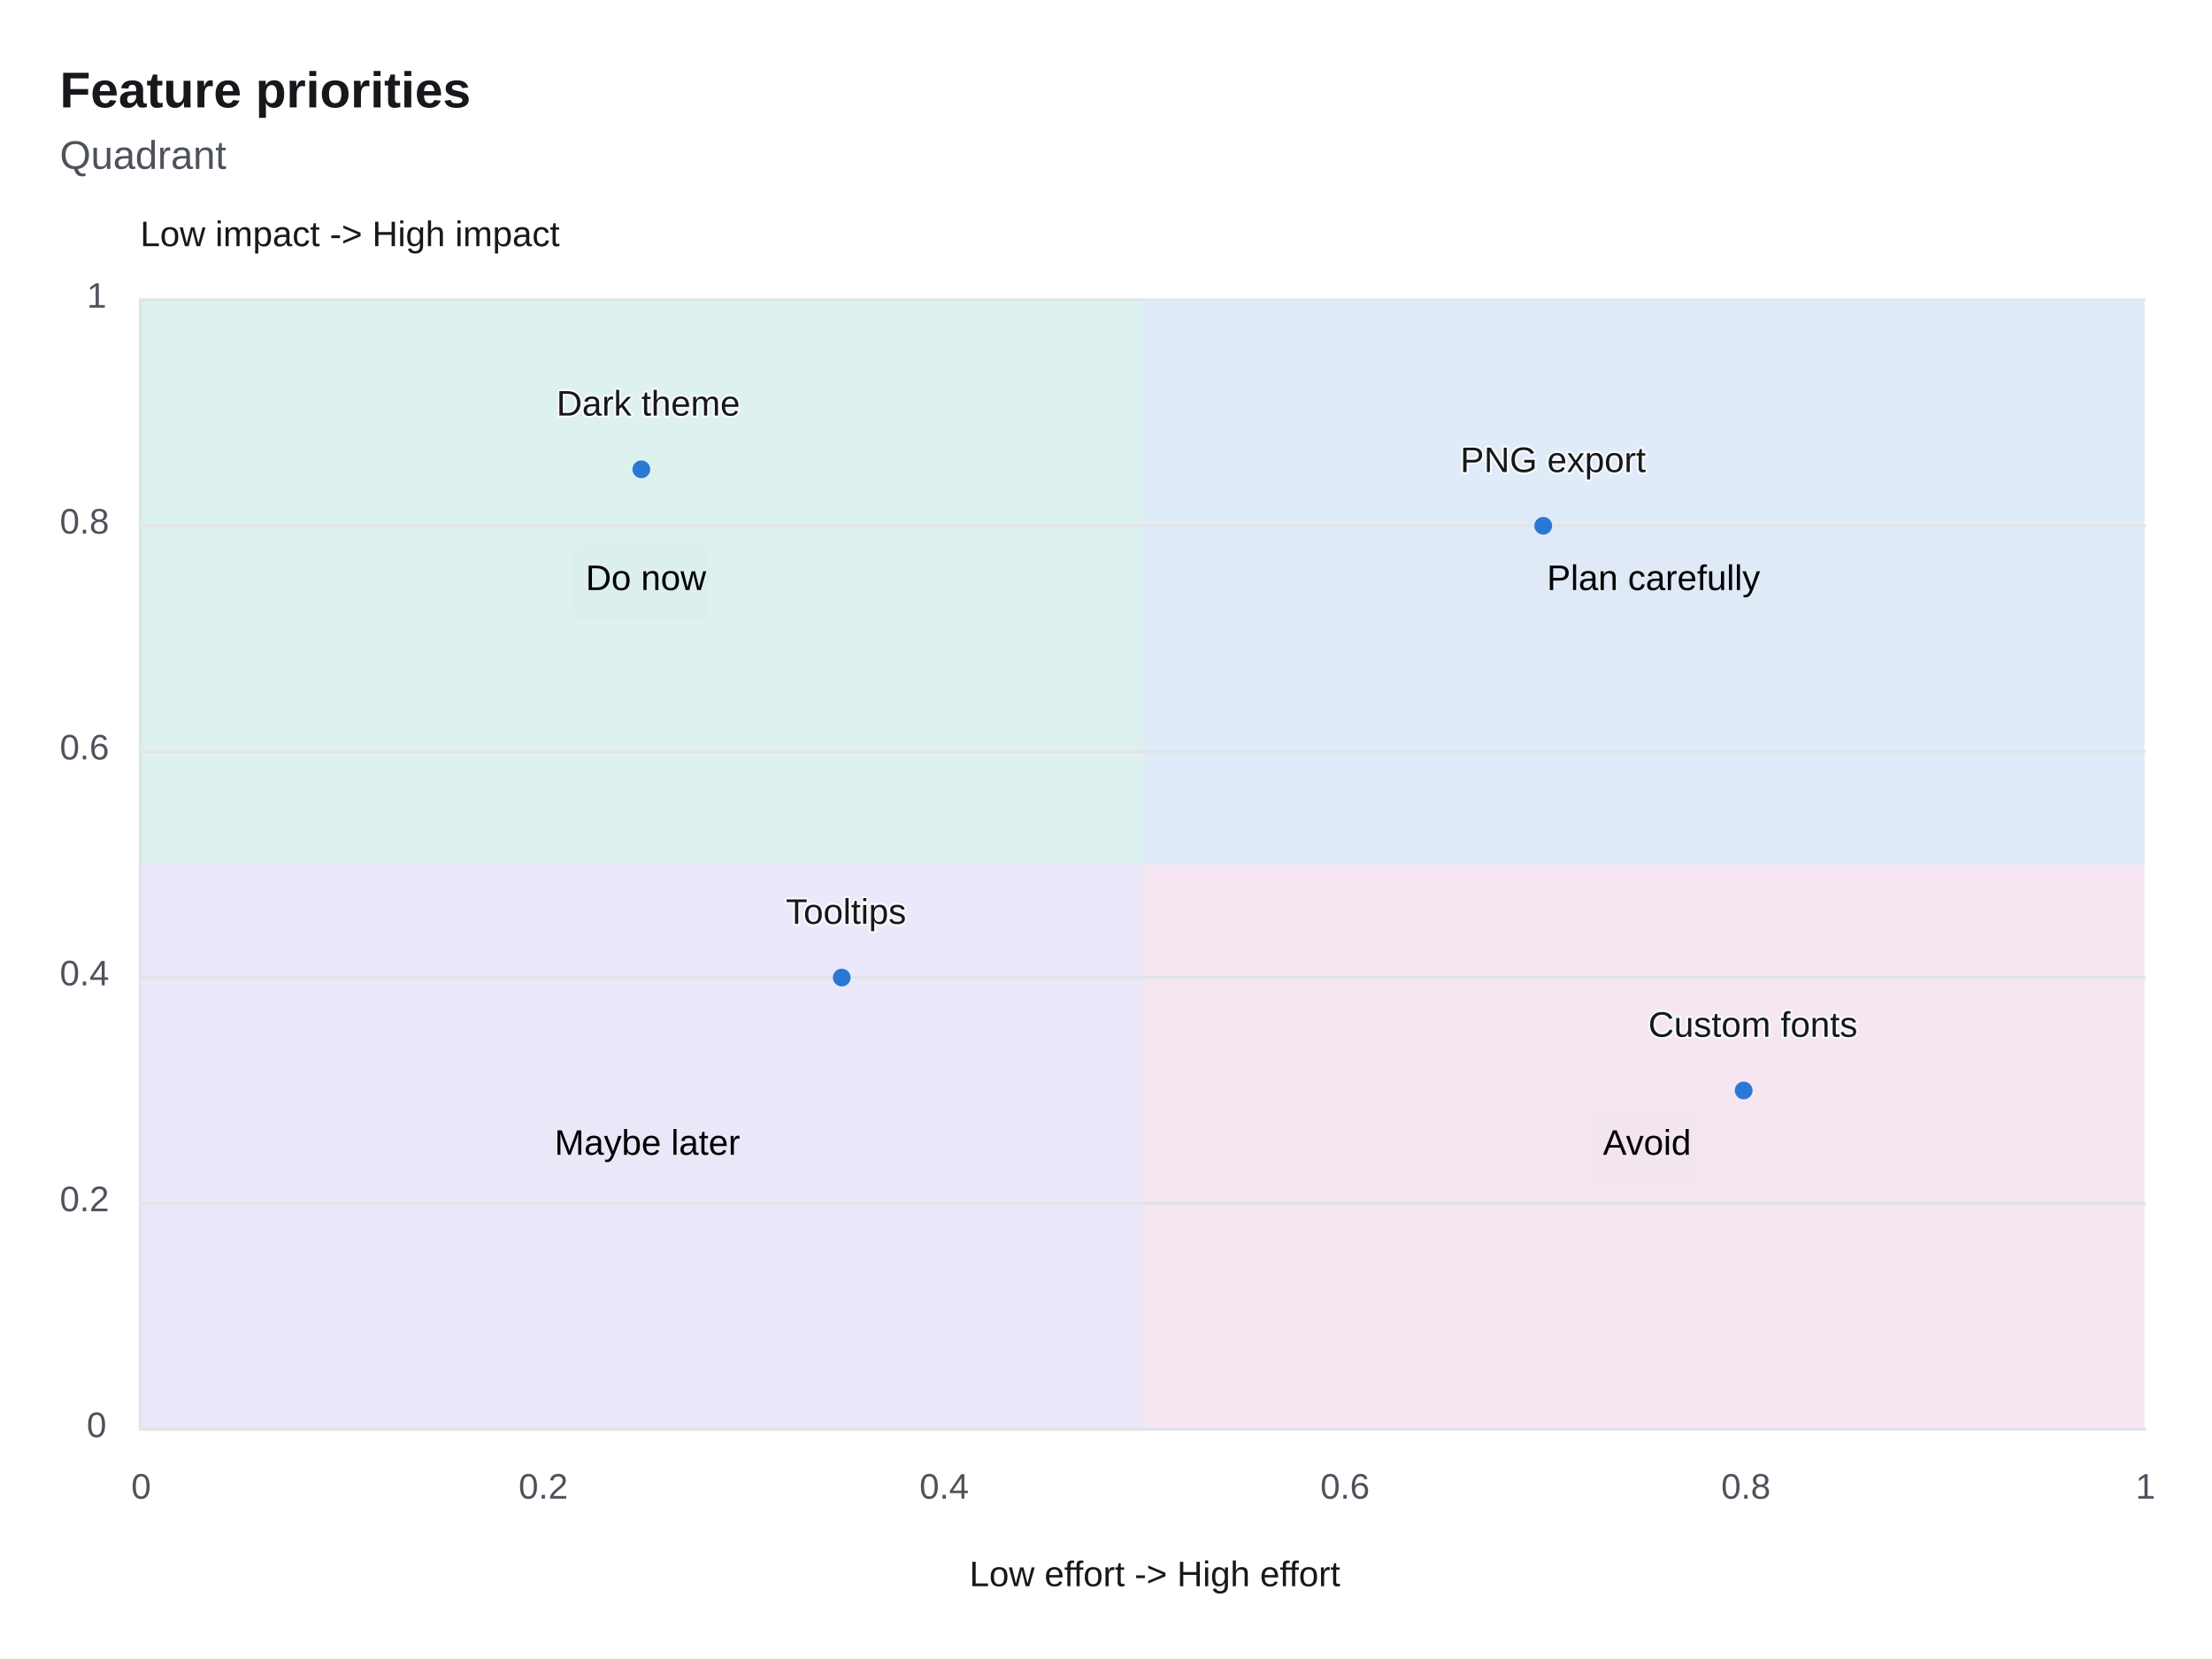
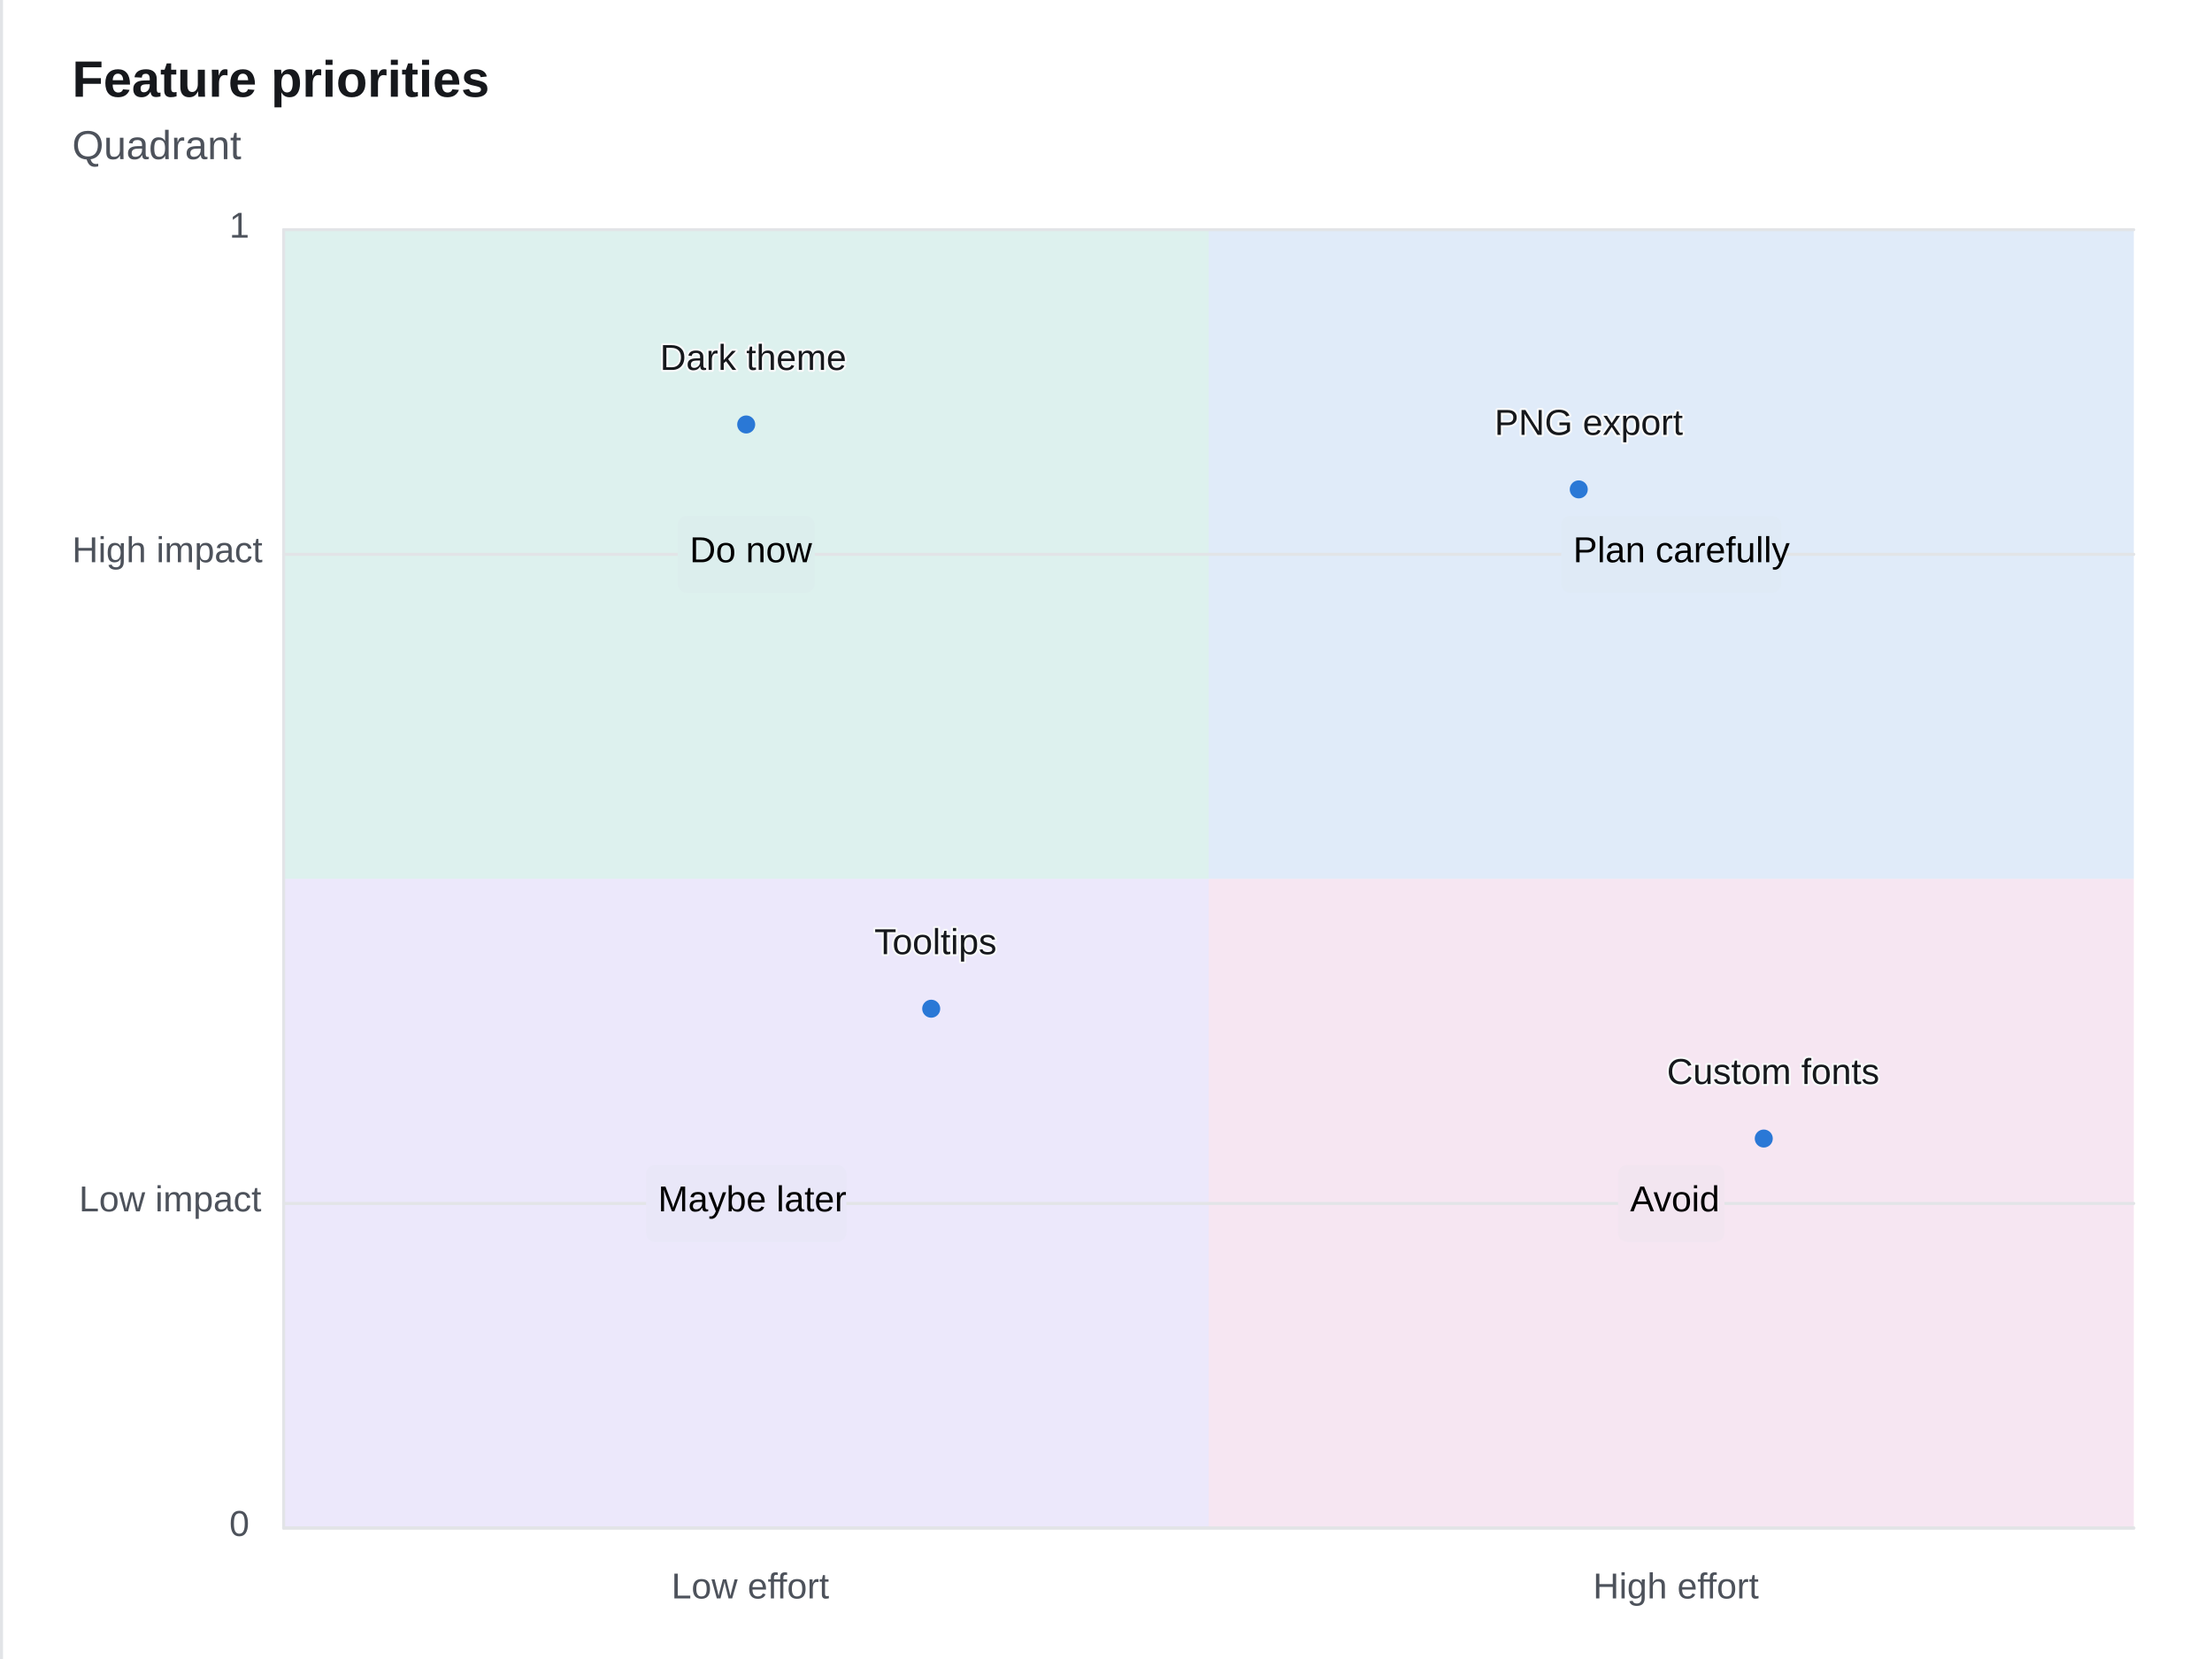
- <svg xmlns="http://www.w3.org/2000/svg" width="747" height="560" viewBox="4 3.9 747 560.3" stroke-linecap="round" stroke-linejoin="round" role="img" aria-label="Feature priorities" aria-labelledby="cfx-mm-quadrant-l-title" aria-describedby="cfx-mm-quadrant-l-description">
+ <svg xmlns="http://www.w3.org/2000/svg" width="736" height="552" viewBox="0 8 736 552" stroke-linecap="round" stroke-linejoin="round" role="img" aria-label="Feature priorities" aria-labelledby="cfx-mm-quadrant-l-title" aria-describedby="cfx-mm-quadrant-l-description">
  <defs>
    <clipPath id="cfx-mm-quadrant-l-clip-1" clipPathUnits="userSpaceOnUse">
      <rect x="24" y="24" width="712" height="522" />
    </clipPath>
    <clipPath id="cfx-mm-quadrant-l-clip-21" clipPathUnits="userSpaceOnUse">
      <rect x="24" y="75.65" width="712" height="470.35" />
    </clipPath>
  </defs>
  <rect x="0.5" y="0.5" width="759" height="569" rx="3" data-cfx-role="frame-card" fill="#FFFFFF" stroke="#E2E4E7" stroke-width="1" />
  <g clip-path="url(#cfx-mm-quadrant-l-clip-1)">
    <g data-cfx-role="frame-heading-source" data-cfx-authored-font-request="Calibri, Carlito, Segoe UI, Arial, system-ui, sans-serif|700|normal|17|">
      <g data-cfx-role="frame-heading">
        <text x="24" y="40.187" font-family="Calibri, Carlito, Segoe UI, Arial, system-ui, sans-serif" font-size="17" font-weight="700" font-style="normal" fill="#16181C" xml:space="preserve" style="white-space:pre;font-language-override:normal;font-palette:normal">Feature priorities</text>
      </g>
    </g>
    <g data-cfx-role="frame-heading-source" data-cfx-authored-font-request="Calibri, Carlito, Segoe UI, Arial, system-ui, sans-serif|400|normal|13.5|">
      <g data-cfx-role="frame-heading">
        <text x="24" y="60.954" font-family="Calibri, Carlito, Segoe UI, Arial, system-ui, sans-serif" font-size="13.5" font-weight="400" font-style="normal" fill="#4D525B" xml:space="preserve" style="white-space:pre;font-language-override:normal;font-palette:normal">Quadrant</text>
      </g>
    </g>
  </g>
  <g id="cfx-mm-quadrant-l-node-9" data-cfx-source-id="plot-region-0" data-cfx-role="plot-region" aria-label="Plan carefully" data-cfx-label="Plan carefully" data-cfx-passive="true" data-cfx-show-label="true" data-cfx-x-maximum="1" data-cfx-x-minimum="0.5" data-cfx-y-axis="primary" data-cfx-y-maximum="1" data-cfx-y-minimum="0.5">
-     <rect x="389.798" y="105.228" width="338.605" height="190.808" rx="0" data-cfx-role="plot-region-fill" fill="rgba(42,120,214,0.141)" stroke="none" stroke-width="1" />
+     <rect x="402.181" y="84.439" width="307.798" height="215.991" rx="0" data-cfx-role="plot-region-fill" fill="rgba(42,120,214,0.141)" stroke="none" stroke-width="1" />
  </g>
  <g id="cfx-mm-quadrant-l-node-12" data-cfx-source-id="plot-region-1" data-cfx-role="plot-region" aria-label="Do now" data-cfx-label="Do now" data-cfx-passive="true" data-cfx-show-label="true" data-cfx-x-maximum="0.5" data-cfx-x-minimum="0" data-cfx-y-axis="primary" data-cfx-y-maximum="1" data-cfx-y-minimum="0.5">
-     <rect x="51.193" y="105.228" width="338.605" height="190.808" rx="0" data-cfx-role="plot-region-fill" fill="rgba(15,159,140,0.141)" stroke="none" stroke-width="1" />
+     <rect x="94.383" y="84.439" width="307.798" height="215.991" rx="0" data-cfx-role="plot-region-fill" fill="rgba(15,159,140,0.141)" stroke="none" stroke-width="1" />
  </g>
  <g id="cfx-mm-quadrant-l-node-15" data-cfx-source-id="plot-region-2" data-cfx-role="plot-region" aria-label="Maybe later" data-cfx-label="Maybe later" data-cfx-passive="true" data-cfx-show-label="true" data-cfx-x-maximum="0.5" data-cfx-x-minimum="0" data-cfx-y-axis="primary" data-cfx-y-maximum="0.5" data-cfx-y-minimum="0">
-     <rect x="51.193" y="296.036" width="338.605" height="190.808" rx="0" data-cfx-role="plot-region-fill" fill="rgba(123,97,232,0.141)" stroke="none" stroke-width="1" />
+     <rect x="94.383" y="300.43" width="307.798" height="215.991" rx="0" data-cfx-role="plot-region-fill" fill="rgba(123,97,232,0.141)" stroke="none" stroke-width="1" />
  </g>
  <g id="cfx-mm-quadrant-l-node-18" data-cfx-source-id="plot-region-3" data-cfx-role="plot-region" aria-label="Avoid" data-cfx-label="Avoid" data-cfx-passive="true" data-cfx-show-label="true" data-cfx-x-maximum="1" data-cfx-x-minimum="0.5" data-cfx-y-axis="primary" data-cfx-y-maximum="0.5" data-cfx-y-minimum="0">
-     <rect x="389.798" y="296.036" width="338.605" height="190.808" rx="0" data-cfx-role="plot-region-fill" fill="rgba(194,79,168,0.141)" stroke="none" stroke-width="1" />
+     <rect x="402.181" y="300.43" width="307.798" height="215.991" rx="0" data-cfx-role="plot-region-fill" fill="rgba(194,79,168,0.141)" stroke="none" stroke-width="1" />
  </g>
  <g clip-path="url(#cfx-mm-quadrant-l-clip-21)">
-     <line x1="51.193" y1="486.844" x2="728.403" y2="486.844" data-cfx-role="grid-y" fill="none" stroke="#E2E4E7" stroke-width="1" />
-     <line x1="51.193" y1="410.521" x2="728.403" y2="410.521" data-cfx-role="grid-y" fill="none" stroke="#E2E4E7" stroke-width="1" />
-     <line x1="51.193" y1="334.198" x2="728.403" y2="334.198" data-cfx-role="grid-y" fill="none" stroke="#E2E4E7" stroke-width="1" />
-     <line x1="51.193" y1="257.874" x2="728.403" y2="257.874" data-cfx-role="grid-y" fill="none" stroke="#E2E4E7" stroke-width="1" />
-     <line x1="51.193" y1="181.551" x2="728.403" y2="181.551" data-cfx-role="grid-y" fill="none" stroke="#E2E4E7" stroke-width="1" />
-     <line x1="51.193" y1="105.228" x2="728.403" y2="105.228" data-cfx-role="grid-y" fill="none" stroke="#E2E4E7" stroke-width="1" />
-     <line x1="51.193" y1="486.844" x2="728.403" y2="486.844" data-cfx-role="axis-x" fill="none" stroke="#E2E4E7" stroke-width="1" />
+     <line x1="94.383" y1="516.422" x2="709.979" y2="516.422" data-cfx-role="grid-y" fill="none" stroke="#E2E4E7" stroke-width="1" />
+     <line x1="94.383" y1="408.426" x2="709.979" y2="408.426" data-cfx-role="grid-y" fill="none" stroke="#E2E4E7" stroke-width="1" />
+     <line x1="94.383" y1="192.435" x2="709.979" y2="192.435" data-cfx-role="grid-y" fill="none" stroke="#E2E4E7" stroke-width="1" />
+     <line x1="94.383" y1="84.439" x2="709.979" y2="84.439" data-cfx-role="grid-y" fill="none" stroke="#E2E4E7" stroke-width="1" />
+     <line x1="94.383" y1="516.422" x2="709.979" y2="516.422" data-cfx-role="axis-x" fill="none" stroke="#E2E4E7" stroke-width="1" />
    <g data-cfx-role="axis-x-label">
-       <text x="48.152" y="510.27" font-family="Calibri, Carlito, Segoe UI, Arial, system-ui, sans-serif" font-size="12" font-weight="400" font-style="normal" fill="#4D525B" xml:space="preserve" style="white-space:pre;font-language-override:normal;font-palette:normal">0</text>
+       <text x="223.4" y="539.848" font-family="Calibri, Carlito, Segoe UI, Arial, system-ui, sans-serif" font-size="12" font-weight="400" font-style="normal" fill="#4D525B" xml:space="preserve" style="white-space:pre;font-language-override:normal;font-palette:normal">Low effort</text>
    </g>
    <g data-cfx-role="axis-x-label">
-       <text x="179.039" y="510.27" font-family="Calibri, Carlito, Segoe UI, Arial, system-ui, sans-serif" font-size="12" font-weight="400" font-style="normal" fill="#4D525B" xml:space="preserve" style="white-space:pre;font-language-override:normal;font-palette:normal">0.2</text>
+       <text x="530.058" y="539.848" font-family="Calibri, Carlito, Segoe UI, Arial, system-ui, sans-serif" font-size="12" font-weight="400" font-style="normal" fill="#4D525B" xml:space="preserve" style="white-space:pre;font-language-override:normal;font-palette:normal">High effort</text>
    </g>
-     <g data-cfx-role="axis-x-label">
-       <text x="314.481" y="510.27" font-family="Calibri, Carlito, Segoe UI, Arial, system-ui, sans-serif" font-size="12" font-weight="400" font-style="normal" fill="#4D525B" xml:space="preserve" style="white-space:pre;font-language-override:normal;font-palette:normal">0.4</text>
-     </g>
-     <g data-cfx-role="axis-x-label">
-       <text x="449.923" y="510.27" font-family="Calibri, Carlito, Segoe UI, Arial, system-ui, sans-serif" font-size="12" font-weight="400" font-style="normal" fill="#4D525B" xml:space="preserve" style="white-space:pre;font-language-override:normal;font-palette:normal">0.6</text>
-     </g>
-     <g data-cfx-role="axis-x-label">
-       <text x="585.365" y="510.27" font-family="Calibri, Carlito, Segoe UI, Arial, system-ui, sans-serif" font-size="12" font-weight="400" font-style="normal" fill="#4D525B" xml:space="preserve" style="white-space:pre;font-language-override:normal;font-palette:normal">0.8</text>
-     </g>
-     <g data-cfx-role="axis-x-label">
-       <text x="725.362" y="510.27" font-family="Calibri, Carlito, Segoe UI, Arial, system-ui, sans-serif" font-size="12" font-weight="400" font-style="normal" fill="#4D525B" xml:space="preserve" style="white-space:pre;font-language-override:normal;font-palette:normal">1</text>
-     </g>
-     <g data-cfx-role="axis-x-title">
-       <text x="331.357" y="539.848" font-family="Calibri, Carlito, Segoe UI, Arial, system-ui, sans-serif" font-size="12" font-weight="400" font-style="normal" fill="#16181C" xml:space="preserve" style="white-space:pre;font-language-override:normal;font-palette:normal">Low effort -&gt; High effort</text>
-     </g>
-     <line x1="51.193" y1="105.228" x2="51.193" y2="486.844" data-cfx-role="axis-y" fill="none" stroke="#E2E4E7" stroke-width="1" />
+     <line x1="94.383" y1="84.439" x2="94.383" y2="516.422" data-cfx-role="axis-y" fill="none" stroke="#E2E4E7" stroke-width="1" />
    <g data-cfx-role="axis-y-label">
-       <text x="33.111" y="489.48" font-family="Calibri, Carlito, Segoe UI, Arial, system-ui, sans-serif" font-size="12" font-weight="400" font-style="normal" fill="#4D525B" xml:space="preserve" style="white-space:pre;font-language-override:normal;font-palette:normal">0</text>
+       <text x="76.301" y="519.059" font-family="Calibri, Carlito, Segoe UI, Arial, system-ui, sans-serif" font-size="12" font-weight="400" font-style="normal" fill="#4D525B" xml:space="preserve" style="white-space:pre;font-language-override:normal;font-palette:normal">0</text>
    </g>
    <g data-cfx-role="axis-y-label">
-       <text x="24" y="413.157" font-family="Calibri, Carlito, Segoe UI, Arial, system-ui, sans-serif" font-size="12" font-weight="400" font-style="normal" fill="#4D525B" xml:space="preserve" style="white-space:pre;font-language-override:normal;font-palette:normal">0.2</text>
+       <text x="26.279" y="411.063" font-family="Calibri, Carlito, Segoe UI, Arial, system-ui, sans-serif" font-size="12" font-weight="400" font-style="normal" fill="#4D525B" xml:space="preserve" style="white-space:pre;font-language-override:normal;font-palette:normal">Low impact</text>
    </g>
    <g data-cfx-role="axis-y-label">
-       <text x="24" y="336.834" font-family="Calibri, Carlito, Segoe UI, Arial, system-ui, sans-serif" font-size="12" font-weight="400" font-style="normal" fill="#4D525B" xml:space="preserve" style="white-space:pre;font-language-override:normal;font-palette:normal">0.4</text>
+       <text x="24" y="195.071" font-family="Calibri, Carlito, Segoe UI, Arial, system-ui, sans-serif" font-size="12" font-weight="400" font-style="normal" fill="#4D525B" xml:space="preserve" style="white-space:pre;font-language-override:normal;font-palette:normal">High impact</text>
    </g>
    <g data-cfx-role="axis-y-label">
-       <text x="24" y="260.511" font-family="Calibri, Carlito, Segoe UI, Arial, system-ui, sans-serif" font-size="12" font-weight="400" font-style="normal" fill="#4D525B" xml:space="preserve" style="white-space:pre;font-language-override:normal;font-palette:normal">0.6</text>
-     </g>
-     <g data-cfx-role="axis-y-label">
-       <text x="24" y="184.188" font-family="Calibri, Carlito, Segoe UI, Arial, system-ui, sans-serif" font-size="12" font-weight="400" font-style="normal" fill="#4D525B" xml:space="preserve" style="white-space:pre;font-language-override:normal;font-palette:normal">0.8</text>
-     </g>
-     <g data-cfx-role="axis-y-label">
-       <text x="33.111" y="107.865" font-family="Calibri, Carlito, Segoe UI, Arial, system-ui, sans-serif" font-size="12" font-weight="400" font-style="normal" fill="#4D525B" xml:space="preserve" style="white-space:pre;font-language-override:normal;font-palette:normal">1</text>
-     </g>
-     <g data-cfx-role="axis-y-title">
-       <text x="51.193" y="87.076" font-family="Calibri, Carlito, Segoe UI, Arial, system-ui, sans-serif" font-size="12" font-weight="400" font-style="normal" fill="#16181C" xml:space="preserve" style="white-space:pre;font-language-override:normal;font-palette:normal">Low impact -&gt; High impact</text>
+       <text x="76.301" y="87.076" font-family="Calibri, Carlito, Segoe UI, Arial, system-ui, sans-serif" font-size="12" font-weight="400" font-style="normal" fill="#4D525B" xml:space="preserve" style="white-space:pre;font-language-override:normal;font-palette:normal">1</text>
    </g>
  </g>
-   <g id="cfx-mm-quadrant-l-node-45" data-cfx-source-id="series-0" data-cfx-role="series" aria-label="Quadrant point" data-cfx-coordinate-system="cartesian" data-cfx-decimation="" data-cfx-kind="Scatter" data-cfx-pin-state-colors="false" data-cfx-rendered-points="4" data-cfx-semantic-role="mermaid-quadrant-point" data-cfx-series="0" data-cfx-series-key="cfx:auto:1" data-cfx-series-name="Quadrant point" data-cfx-series-scope="local" data-cfx-source-points="4" data-cfx-state="none">
-     <g id="cfx-mm-quadrant-l-node-46" data-cfx-source-id="series-0-point-0" data-cfx-role="point" aria-label="Quadrant point: Dark theme (0.25, 0.85)" data-cfx-authored-label="Dark theme" data-cfx-axis="primary" data-cfx-display-label="0.25" data-cfx-fill-pattern="None" data-cfx-formatted-value="0.85" data-cfx-formatted-x="0.25" data-cfx-label="Dark theme" data-cfx-point="0" data-cfx-semantic-role="mermaid-quadrant-point" data-cfx-series="0" data-cfx-series-key="cfx:auto:1" data-cfx-series-scope="local" data-cfx-source-point="0" data-cfx-state="none" data-cfx-x="0.25" data-cfx-y="0.84999999999999998">
-       <ellipse cx="220.496" cy="162.47" rx="3" ry="3" data-cfx-role="mermaid-quadrant-point" fill="#2A78D6" stroke="none" stroke-width="0" />
+   <g id="cfx-mm-quadrant-l-node-35" data-cfx-source-id="series-0" data-cfx-role="series" aria-label="Quadrant point" data-cfx-coordinate-system="cartesian" data-cfx-decimation="" data-cfx-kind="Scatter" data-cfx-pin-state-colors="false" data-cfx-rendered-points="4" data-cfx-semantic-role="mermaid-quadrant-point" data-cfx-series="0" data-cfx-series-key="cfx:auto:1" data-cfx-series-name="Quadrant point" data-cfx-series-scope="local" data-cfx-source-points="4" data-cfx-state="none">
+     <g id="cfx-mm-quadrant-l-node-36" data-cfx-source-id="series-0-point-0" data-cfx-role="point" aria-label="Quadrant point: Dark theme (0.25, 0.85)" data-cfx-authored-label="Dark theme" data-cfx-axis="primary" data-cfx-display-label="Low effort" data-cfx-fill-pattern="None" data-cfx-formatted-value="0.85" data-cfx-formatted-x="Low effort" data-cfx-label="Dark theme" data-cfx-point="0" data-cfx-semantic-role="mermaid-quadrant-point" data-cfx-series="0" data-cfx-series-key="cfx:auto:1" data-cfx-series-scope="local" data-cfx-source-point="0" data-cfx-state="none" data-cfx-x="0.25" data-cfx-y="0.84999999999999998">
+       <ellipse cx="248.282" cy="149.236" rx="3" ry="3" data-cfx-role="mermaid-quadrant-point" fill="#2A78D6" stroke="none" stroke-width="0" />
    </g>
-     <g id="cfx-mm-quadrant-l-node-49" data-cfx-source-id="series-0-point-1" data-cfx-role="point" aria-label="Quadrant point: PNG export (0.7, 0.8)" data-cfx-authored-label="PNG export" data-cfx-axis="primary" data-cfx-display-label="0.7" data-cfx-fill-pattern="None" data-cfx-formatted-value="0.8" data-cfx-formatted-x="0.7" data-cfx-label="PNG export" data-cfx-point="1" data-cfx-semantic-role="mermaid-quadrant-point" data-cfx-series="0" data-cfx-series-key="cfx:auto:1" data-cfx-series-scope="local" data-cfx-source-point="1" data-cfx-state="none" data-cfx-x="0.69999999999999996" data-cfx-y="0.80000000000000004">
-       <ellipse cx="525.24" cy="181.551" rx="3" ry="3" data-cfx-role="mermaid-quadrant-point" fill="#2A78D6" stroke="none" stroke-width="0" />
+     <g id="cfx-mm-quadrant-l-node-39" data-cfx-source-id="series-0-point-1" data-cfx-role="point" aria-label="Quadrant point: PNG export (0.7, 0.8)" data-cfx-authored-label="PNG export" data-cfx-axis="primary" data-cfx-display-label="0.7" data-cfx-fill-pattern="None" data-cfx-formatted-value="0.8" data-cfx-formatted-x="0.7" data-cfx-label="PNG export" data-cfx-point="1" data-cfx-semantic-role="mermaid-quadrant-point" data-cfx-series="0" data-cfx-series-key="cfx:auto:1" data-cfx-series-scope="local" data-cfx-source-point="1" data-cfx-state="none" data-cfx-x="0.69999999999999996" data-cfx-y="0.80000000000000004">
+       <ellipse cx="525.3" cy="170.836" rx="3" ry="3" data-cfx-role="mermaid-quadrant-point" fill="#2A78D6" stroke="none" stroke-width="0" />
    </g>
-     <g id="cfx-mm-quadrant-l-node-52" data-cfx-source-id="series-0-point-2" data-cfx-role="point" aria-label="Quadrant point: Tooltips (0.35, 0.4)" data-cfx-authored-label="Tooltips" data-cfx-axis="primary" data-cfx-display-label="0.35" data-cfx-fill-pattern="None" data-cfx-formatted-value="0.4" data-cfx-formatted-x="0.35" data-cfx-label="Tooltips" data-cfx-point="2" data-cfx-semantic-role="mermaid-quadrant-point" data-cfx-series="0" data-cfx-series-key="cfx:auto:1" data-cfx-series-scope="local" data-cfx-source-point="2" data-cfx-state="none" data-cfx-x="0.34999999999999998" data-cfx-y="0.40000000000000002">
-       <ellipse cx="288.217" cy="334.198" rx="3" ry="3" data-cfx-role="mermaid-quadrant-point" fill="#2A78D6" stroke="none" stroke-width="0" />
+     <g id="cfx-mm-quadrant-l-node-42" data-cfx-source-id="series-0-point-2" data-cfx-role="point" aria-label="Quadrant point: Tooltips (0.35, 0.4)" data-cfx-authored-label="Tooltips" data-cfx-axis="primary" data-cfx-display-label="0.35" data-cfx-fill-pattern="None" data-cfx-formatted-value="0.4" data-cfx-formatted-x="0.35" data-cfx-label="Tooltips" data-cfx-point="2" data-cfx-semantic-role="mermaid-quadrant-point" data-cfx-series="0" data-cfx-series-key="cfx:auto:1" data-cfx-series-scope="local" data-cfx-source-point="2" data-cfx-state="none" data-cfx-x="0.34999999999999998" data-cfx-y="0.40000000000000002">
+       <ellipse cx="309.841" cy="343.629" rx="3" ry="3" data-cfx-role="mermaid-quadrant-point" fill="#2A78D6" stroke="none" stroke-width="0" />
    </g>
-     <g id="cfx-mm-quadrant-l-node-55" data-cfx-source-id="series-0-point-3" data-cfx-role="point" aria-label="Quadrant point: Custom fonts (0.8, 0.3)" data-cfx-authored-label="Custom fonts" data-cfx-axis="primary" data-cfx-display-label="0.8" data-cfx-fill-pattern="None" data-cfx-formatted-value="0.3" data-cfx-formatted-x="0.8" data-cfx-label="Custom fonts" data-cfx-point="3" data-cfx-semantic-role="mermaid-quadrant-point" data-cfx-series="0" data-cfx-series-key="cfx:auto:1" data-cfx-series-scope="local" data-cfx-source-point="3" data-cfx-state="none" data-cfx-x="0.80000000000000004" data-cfx-y="0.29999999999999999">
-       <ellipse cx="592.961" cy="372.359" rx="3" ry="3" data-cfx-role="mermaid-quadrant-point" fill="#2A78D6" stroke="none" stroke-width="0" />
+     <g id="cfx-mm-quadrant-l-node-45" data-cfx-source-id="series-0-point-3" data-cfx-role="point" aria-label="Quadrant point: Custom fonts (0.8, 0.3)" data-cfx-authored-label="Custom fonts" data-cfx-axis="primary" data-cfx-display-label="0.8" data-cfx-fill-pattern="None" data-cfx-formatted-value="0.3" data-cfx-formatted-x="0.8" data-cfx-label="Custom fonts" data-cfx-point="3" data-cfx-semantic-role="mermaid-quadrant-point" data-cfx-series="0" data-cfx-series-key="cfx:auto:1" data-cfx-series-scope="local" data-cfx-source-point="3" data-cfx-state="none" data-cfx-x="0.80000000000000004" data-cfx-y="0.29999999999999999">
+       <ellipse cx="586.859" cy="386.827" rx="3" ry="3" data-cfx-role="mermaid-quadrant-point" fill="#2A78D6" stroke="none" stroke-width="0" />
    </g>
  </g>
-   <g id="cfx-mm-quadrant-l-node-59" data-cfx-source-id="plot-region-0-caption" data-cfx-role="plot-region-caption" aria-label="Plan carefully" data-cfx-label="Plan carefully" data-cfx-passive="true" data-cfx-show-label="true" data-cfx-x-maximum="1" data-cfx-x-minimum="0.5" data-cfx-y-axis="primary" data-cfx-y-maximum="1" data-cfx-y-minimum="0.5">
-     <rect x="522.482" y="187.843" width="73.238" height="25.578" rx="3" data-cfx-role="plot-region-label-backplate" fill="#DFEAF6" stroke="none" stroke-width="1" />
+   <g id="cfx-mm-quadrant-l-node-49" data-cfx-source-id="plot-region-0-caption" data-cfx-role="plot-region-caption" aria-label="Plan carefully" data-cfx-label="Plan carefully" data-cfx-passive="true" data-cfx-show-label="true" data-cfx-x-maximum="1" data-cfx-x-minimum="0.5" data-cfx-y-axis="primary" data-cfx-y-maximum="1" data-cfx-y-minimum="0.5">
+     <rect x="519.46" y="179.646" width="73.238" height="25.578" rx="3" data-cfx-role="plot-region-label-backplate" fill="#DFEAF6" stroke="none" stroke-width="1" />
    <g data-cfx-role="plot-region-label">
-       <text x="526.482" y="203.269" font-family="Calibri, Carlito, Segoe UI, Arial, system-ui, sans-serif" font-size="12" font-weight="400" font-style="normal" fill="#000000" xml:space="preserve" style="white-space:pre;font-language-override:normal;font-palette:normal">Plan carefully</text>
+       <text x="523.46" y="195.071" font-family="Calibri, Carlito, Segoe UI, Arial, system-ui, sans-serif" font-size="12" font-weight="400" font-style="normal" fill="#000000" xml:space="preserve" style="white-space:pre;font-language-override:normal;font-palette:normal">Plan carefully</text>
    </g>
  </g>
-   <g id="cfx-mm-quadrant-l-node-63" data-cfx-source-id="plot-region-1-caption" data-cfx-role="plot-region-caption" aria-label="Do now" data-cfx-label="Do now" data-cfx-passive="true" data-cfx-show-label="true" data-cfx-x-maximum="0.5" data-cfx-x-minimum="0" data-cfx-y-axis="primary" data-cfx-y-maximum="1" data-cfx-y-minimum="0.5">
-     <rect x="197.702" y="187.843" width="45.588" height="25.578" rx="3" data-cfx-role="plot-region-label-backplate" fill="#DCEEED" stroke="none" stroke-width="1" />
+   <g id="cfx-mm-quadrant-l-node-53" data-cfx-source-id="plot-region-1-caption" data-cfx-role="plot-region-caption" aria-label="Do now" data-cfx-label="Do now" data-cfx-passive="true" data-cfx-show-label="true" data-cfx-x-maximum="0.5" data-cfx-x-minimum="0" data-cfx-y-axis="primary" data-cfx-y-maximum="1" data-cfx-y-minimum="0.5">
+     <rect x="225.488" y="179.646" width="45.588" height="25.578" rx="3" data-cfx-role="plot-region-label-backplate" fill="#DCEEED" stroke="none" stroke-width="1" />
    <g data-cfx-role="plot-region-label">
-       <text x="201.702" y="203.269" font-family="Calibri, Carlito, Segoe UI, Arial, system-ui, sans-serif" font-size="12" font-weight="400" font-style="normal" fill="#000000" xml:space="preserve" style="white-space:pre;font-language-override:normal;font-palette:normal">Do now</text>
+       <text x="229.488" y="195.071" font-family="Calibri, Carlito, Segoe UI, Arial, system-ui, sans-serif" font-size="12" font-weight="400" font-style="normal" fill="#000000" xml:space="preserve" style="white-space:pre;font-language-override:normal;font-palette:normal">Do now</text>
    </g>
  </g>
-   <g id="cfx-mm-quadrant-l-node-67" data-cfx-source-id="plot-region-2-caption" data-cfx-role="plot-region-caption" aria-label="Maybe later" data-cfx-label="Maybe later" data-cfx-passive="true" data-cfx-show-label="true" data-cfx-x-maximum="0.5" data-cfx-x-minimum="0" data-cfx-y-axis="primary" data-cfx-y-maximum="0.5" data-cfx-y-minimum="0">
-     <rect x="187.176" y="378.651" width="66.641" height="25.578" rx="3" data-cfx-role="plot-region-label-backplate" fill="#E9E7F8" stroke="none" stroke-width="1" />
+   <g id="cfx-mm-quadrant-l-node-57" data-cfx-source-id="plot-region-2-caption" data-cfx-role="plot-region-caption" aria-label="Maybe later" data-cfx-label="Maybe later" data-cfx-passive="true" data-cfx-show-label="true" data-cfx-x-maximum="0.5" data-cfx-x-minimum="0" data-cfx-y-axis="primary" data-cfx-y-maximum="0.5" data-cfx-y-minimum="0">
+     <rect x="214.961" y="395.637" width="66.641" height="25.578" rx="3" data-cfx-role="plot-region-label-backplate" fill="#E9E7F8" stroke="none" stroke-width="1" />
    <g data-cfx-role="plot-region-label">
-       <text x="191.176" y="394.077" font-family="Calibri, Carlito, Segoe UI, Arial, system-ui, sans-serif" font-size="12" font-weight="400" font-style="normal" fill="#000000" xml:space="preserve" style="white-space:pre;font-language-override:normal;font-palette:normal">Maybe later</text>
+       <text x="218.961" y="411.063" font-family="Calibri, Carlito, Segoe UI, Arial, system-ui, sans-serif" font-size="12" font-weight="400" font-style="normal" fill="#000000" xml:space="preserve" style="white-space:pre;font-language-override:normal;font-palette:normal">Maybe later</text>
    </g>
  </g>
-   <g id="cfx-mm-quadrant-l-node-71" data-cfx-source-id="plot-region-3-caption" data-cfx-role="plot-region-caption" aria-label="Avoid" data-cfx-label="Avoid" data-cfx-passive="true" data-cfx-show-label="true" data-cfx-x-maximum="1" data-cfx-x-minimum="0.5" data-cfx-y-axis="primary" data-cfx-y-maximum="0.5" data-cfx-y-minimum="0">
-     <rect x="541.393" y="378.651" width="35.416" height="25.578" rx="3" data-cfx-role="plot-region-label-backplate" fill="#F2E5F0" stroke="none" stroke-width="1" />
+   <g id="cfx-mm-quadrant-l-node-61" data-cfx-source-id="plot-region-3-caption" data-cfx-role="plot-region-caption" aria-label="Avoid" data-cfx-label="Avoid" data-cfx-passive="true" data-cfx-show-label="true" data-cfx-x-maximum="1" data-cfx-x-minimum="0.5" data-cfx-y-axis="primary" data-cfx-y-maximum="0.5" data-cfx-y-minimum="0">
+     <rect x="538.372" y="395.637" width="35.416" height="25.578" rx="3" data-cfx-role="plot-region-label-backplate" fill="#F2E5F0" stroke="none" stroke-width="1" />
    <g data-cfx-role="plot-region-label">
-       <text x="545.393" y="394.077" font-family="Calibri, Carlito, Segoe UI, Arial, system-ui, sans-serif" font-size="12" font-weight="400" font-style="normal" fill="#000000" xml:space="preserve" style="white-space:pre;font-language-override:normal;font-palette:normal">Avoid</text>
+       <text x="542.372" y="411.063" font-family="Calibri, Carlito, Segoe UI, Arial, system-ui, sans-serif" font-size="12" font-weight="400" font-style="normal" fill="#000000" xml:space="preserve" style="white-space:pre;font-language-override:normal;font-palette:normal">Avoid</text>
    </g>
  </g>
-   <g id="cfx-mm-quadrant-l-node-75" data-cfx-source-id="series-0-point-0-label-source" data-cfx-role="data-label-source" data-cfx-full-label="Dark theme" data-cfx-label-decoration="true" data-cfx-label-for="series-0-point-0">
-     <g id="cfx-mm-quadrant-l-node-76" data-cfx-source-id="series-0-point-0-label" data-cfx-role="data-label">
-       <text x="191.829" y="144.318" font-family="Calibri, Carlito, Segoe UI, Arial, system-ui, sans-serif" font-size="12" font-weight="400" font-style="normal" fill="#16181C" xml:space="preserve" stroke="#F8F9FA" stroke-width="1.35" stroke-linejoin="round" paint-order="stroke" style="white-space:pre;font-language-override:normal;font-palette:normal">Dark theme</text>
+   <g id="cfx-mm-quadrant-l-node-65" data-cfx-source-id="series-0-point-0-label-source" data-cfx-role="data-label-source" data-cfx-full-label="Dark theme" data-cfx-label-decoration="true" data-cfx-label-for="series-0-point-0">
+     <g id="cfx-mm-quadrant-l-node-66" data-cfx-source-id="series-0-point-0-label" data-cfx-role="data-label">
+       <text x="219.615" y="131.084" font-family="Calibri, Carlito, Segoe UI, Arial, system-ui, sans-serif" font-size="12" font-weight="400" font-style="normal" fill="#16181C" xml:space="preserve" stroke="#F8F9FA" stroke-width="1.35" stroke-linejoin="round" paint-order="stroke" style="white-space:pre;font-language-override:normal;font-palette:normal">Dark theme</text>
    </g>
  </g>
-   <g id="cfx-mm-quadrant-l-node-78" data-cfx-source-id="series-0-point-1-label-source" data-cfx-role="data-label-source" data-cfx-full-label="PNG export" data-cfx-label-decoration="true" data-cfx-label-for="series-0-point-1">
-     <g id="cfx-mm-quadrant-l-node-79" data-cfx-source-id="series-0-point-1-label" data-cfx-role="data-label">
-       <text x="497.215" y="163.399" font-family="Calibri, Carlito, Segoe UI, Arial, system-ui, sans-serif" font-size="12" font-weight="400" font-style="normal" fill="#16181C" xml:space="preserve" stroke="#F8F9FA" stroke-width="1.35" stroke-linejoin="round" paint-order="stroke" style="white-space:pre;font-language-override:normal;font-palette:normal">PNG export</text>
+   <g id="cfx-mm-quadrant-l-node-68" data-cfx-source-id="series-0-point-1-label-source" data-cfx-role="data-label-source" data-cfx-full-label="PNG export" data-cfx-label-decoration="true" data-cfx-label-for="series-0-point-1">
+     <g id="cfx-mm-quadrant-l-node-69" data-cfx-source-id="series-0-point-1-label" data-cfx-role="data-label">
+       <text x="497.274" y="152.683" font-family="Calibri, Carlito, Segoe UI, Arial, system-ui, sans-serif" font-size="12" font-weight="400" font-style="normal" fill="#16181C" xml:space="preserve" stroke="#F8F9FA" stroke-width="1.35" stroke-linejoin="round" paint-order="stroke" style="white-space:pre;font-language-override:normal;font-palette:normal">PNG export</text>
    </g>
  </g>
-   <g id="cfx-mm-quadrant-l-node-81" data-cfx-source-id="series-0-point-2-label-source" data-cfx-role="data-label-source" data-cfx-full-label="Tooltips" data-cfx-label-decoration="true" data-cfx-label-for="series-0-point-2">
-     <g id="cfx-mm-quadrant-l-node-82" data-cfx-source-id="series-0-point-2-label" data-cfx-role="data-label">
-       <text x="269.309" y="316.045" font-family="Calibri, Carlito, Segoe UI, Arial, system-ui, sans-serif" font-size="12" font-weight="400" font-style="normal" fill="#16181C" xml:space="preserve" stroke="#F8F9FA" stroke-width="1.35" stroke-linejoin="round" paint-order="stroke" style="white-space:pre;font-language-override:normal;font-palette:normal">Tooltips</text>
+   <g id="cfx-mm-quadrant-l-node-71" data-cfx-source-id="series-0-point-2-label-source" data-cfx-role="data-label-source" data-cfx-full-label="Tooltips" data-cfx-label-decoration="true" data-cfx-label-for="series-0-point-2">
+     <g id="cfx-mm-quadrant-l-node-72" data-cfx-source-id="series-0-point-2-label" data-cfx-role="data-label">
+       <text x="290.933" y="325.476" font-family="Calibri, Carlito, Segoe UI, Arial, system-ui, sans-serif" font-size="12" font-weight="400" font-style="normal" fill="#16181C" xml:space="preserve" stroke="#F8F9FA" stroke-width="1.35" stroke-linejoin="round" paint-order="stroke" style="white-space:pre;font-language-override:normal;font-palette:normal">Tooltips</text>
    </g>
  </g>
-   <g id="cfx-mm-quadrant-l-node-84" data-cfx-source-id="series-0-point-3-label-source" data-cfx-role="data-label-source" data-cfx-full-label="Custom fonts" data-cfx-label-decoration="true" data-cfx-label-for="series-0-point-3">
-     <g id="cfx-mm-quadrant-l-node-85" data-cfx-source-id="series-0-point-3-label" data-cfx-role="data-label">
-       <text x="560.744" y="354.207" font-family="Calibri, Carlito, Segoe UI, Arial, system-ui, sans-serif" font-size="12" font-weight="400" font-style="normal" fill="#16181C" xml:space="preserve" stroke="#F8F9FA" stroke-width="1.35" stroke-linejoin="round" paint-order="stroke" style="white-space:pre;font-language-override:normal;font-palette:normal">Custom fonts</text>
+   <g id="cfx-mm-quadrant-l-node-74" data-cfx-source-id="series-0-point-3-label-source" data-cfx-role="data-label-source" data-cfx-full-label="Custom fonts" data-cfx-label-decoration="true" data-cfx-label-for="series-0-point-3">
+     <g id="cfx-mm-quadrant-l-node-75" data-cfx-source-id="series-0-point-3-label" data-cfx-role="data-label">
+       <text x="554.642" y="368.675" font-family="Calibri, Carlito, Segoe UI, Arial, system-ui, sans-serif" font-size="12" font-weight="400" font-style="normal" fill="#16181C" xml:space="preserve" stroke="#F8F9FA" stroke-width="1.35" stroke-linejoin="round" paint-order="stroke" style="white-space:pre;font-language-override:normal;font-palette:normal">Custom fonts</text>
    </g>
  </g>
</svg>
